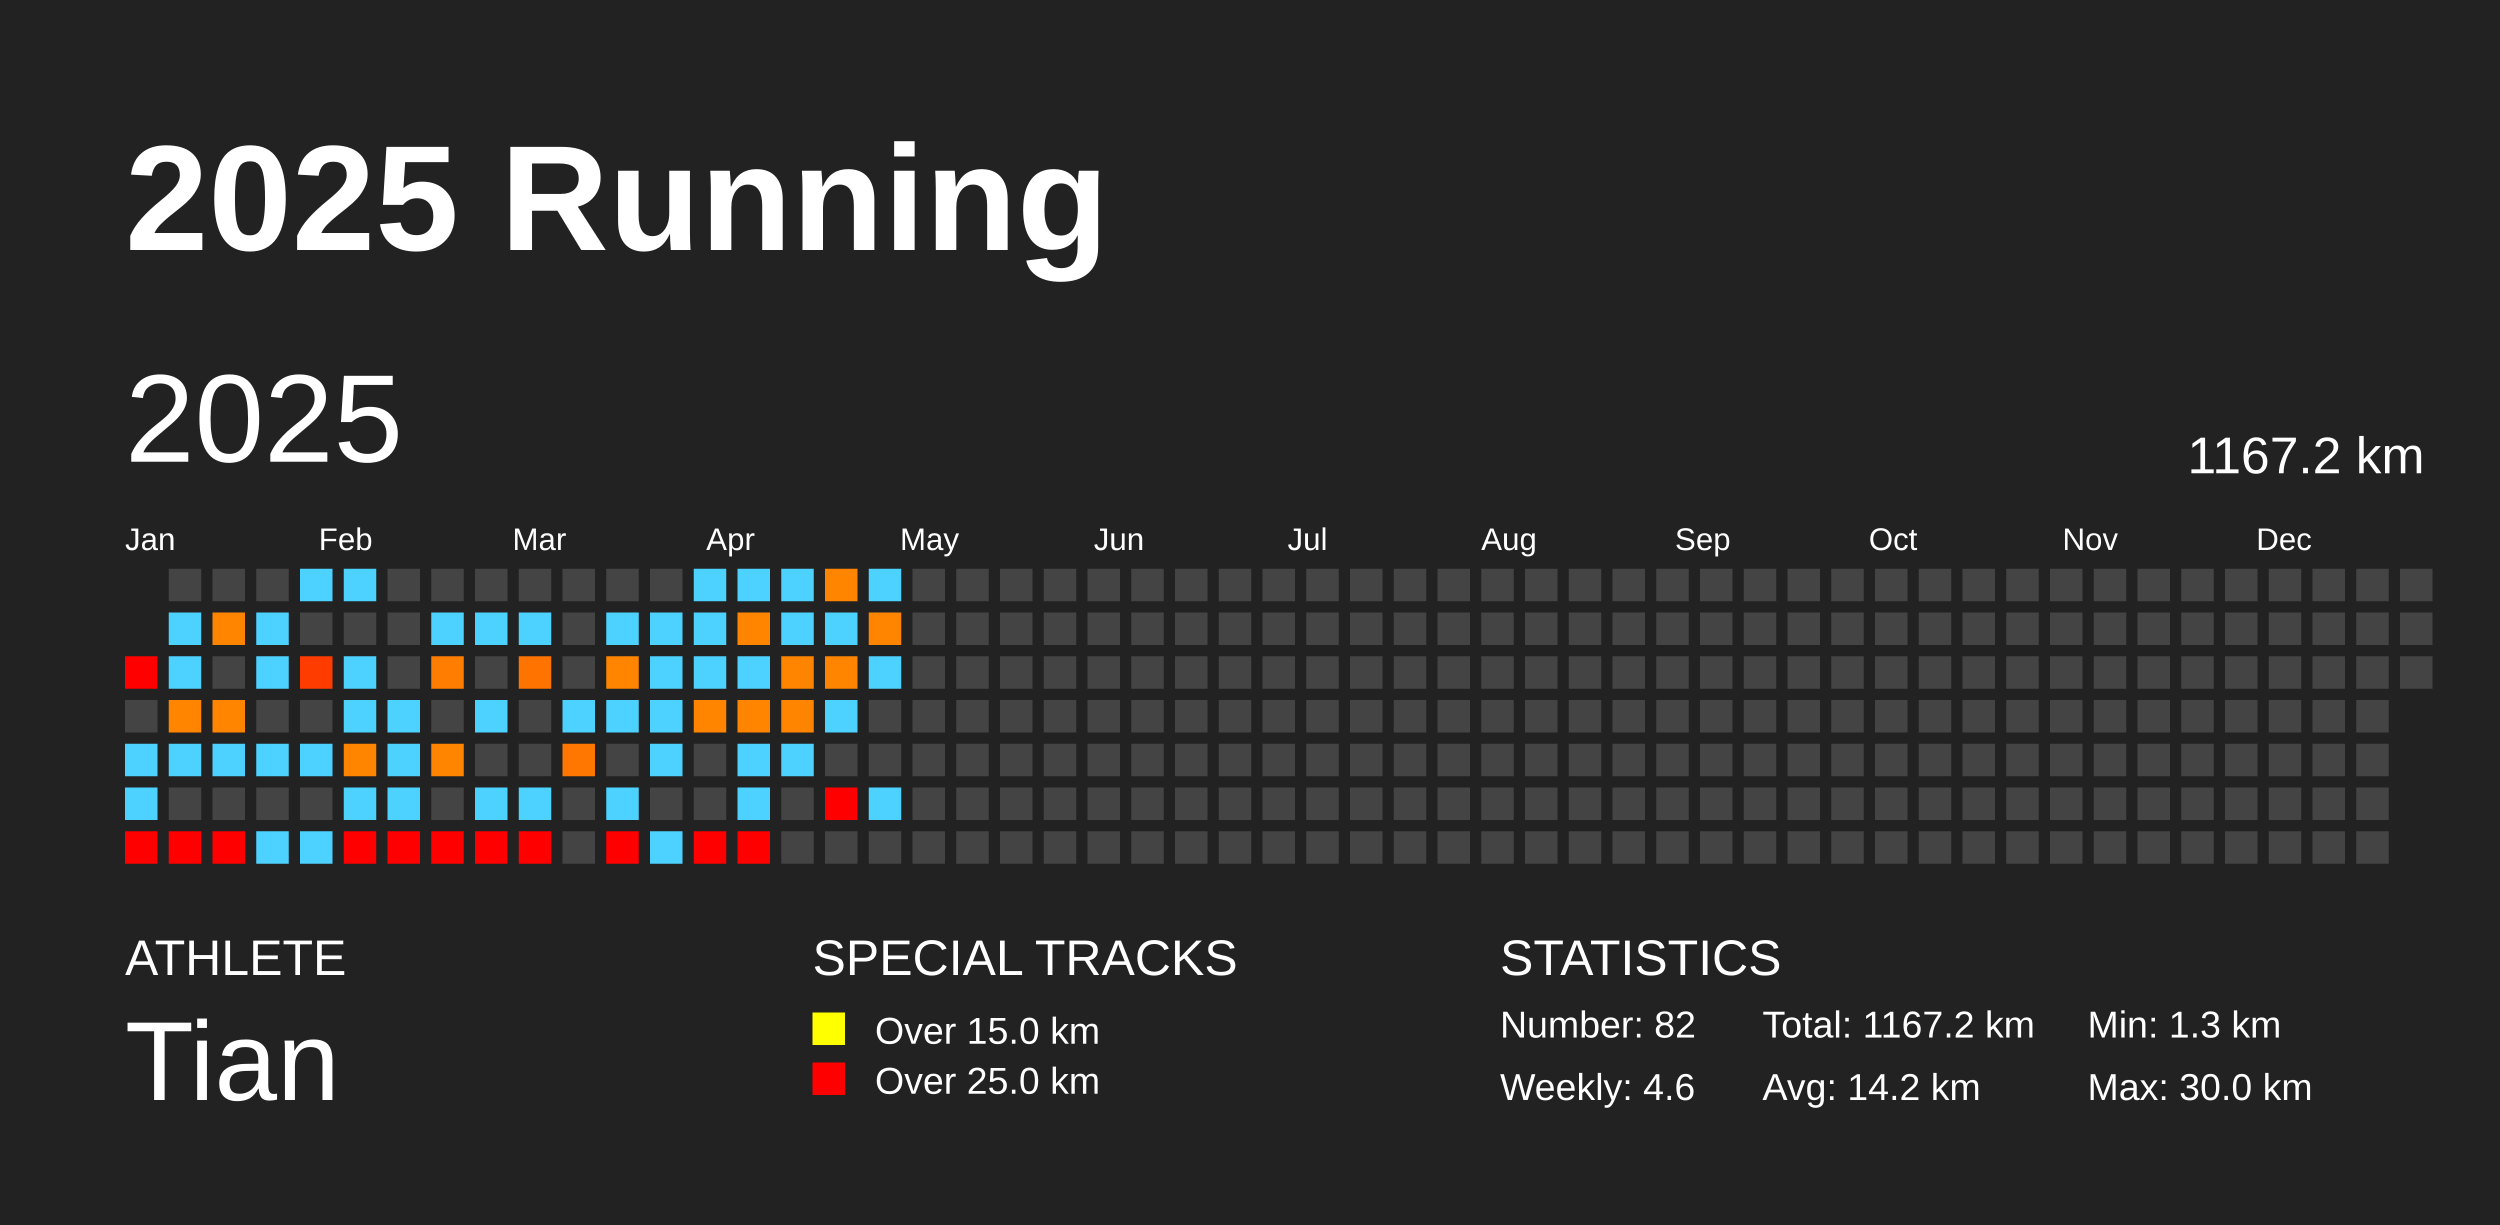
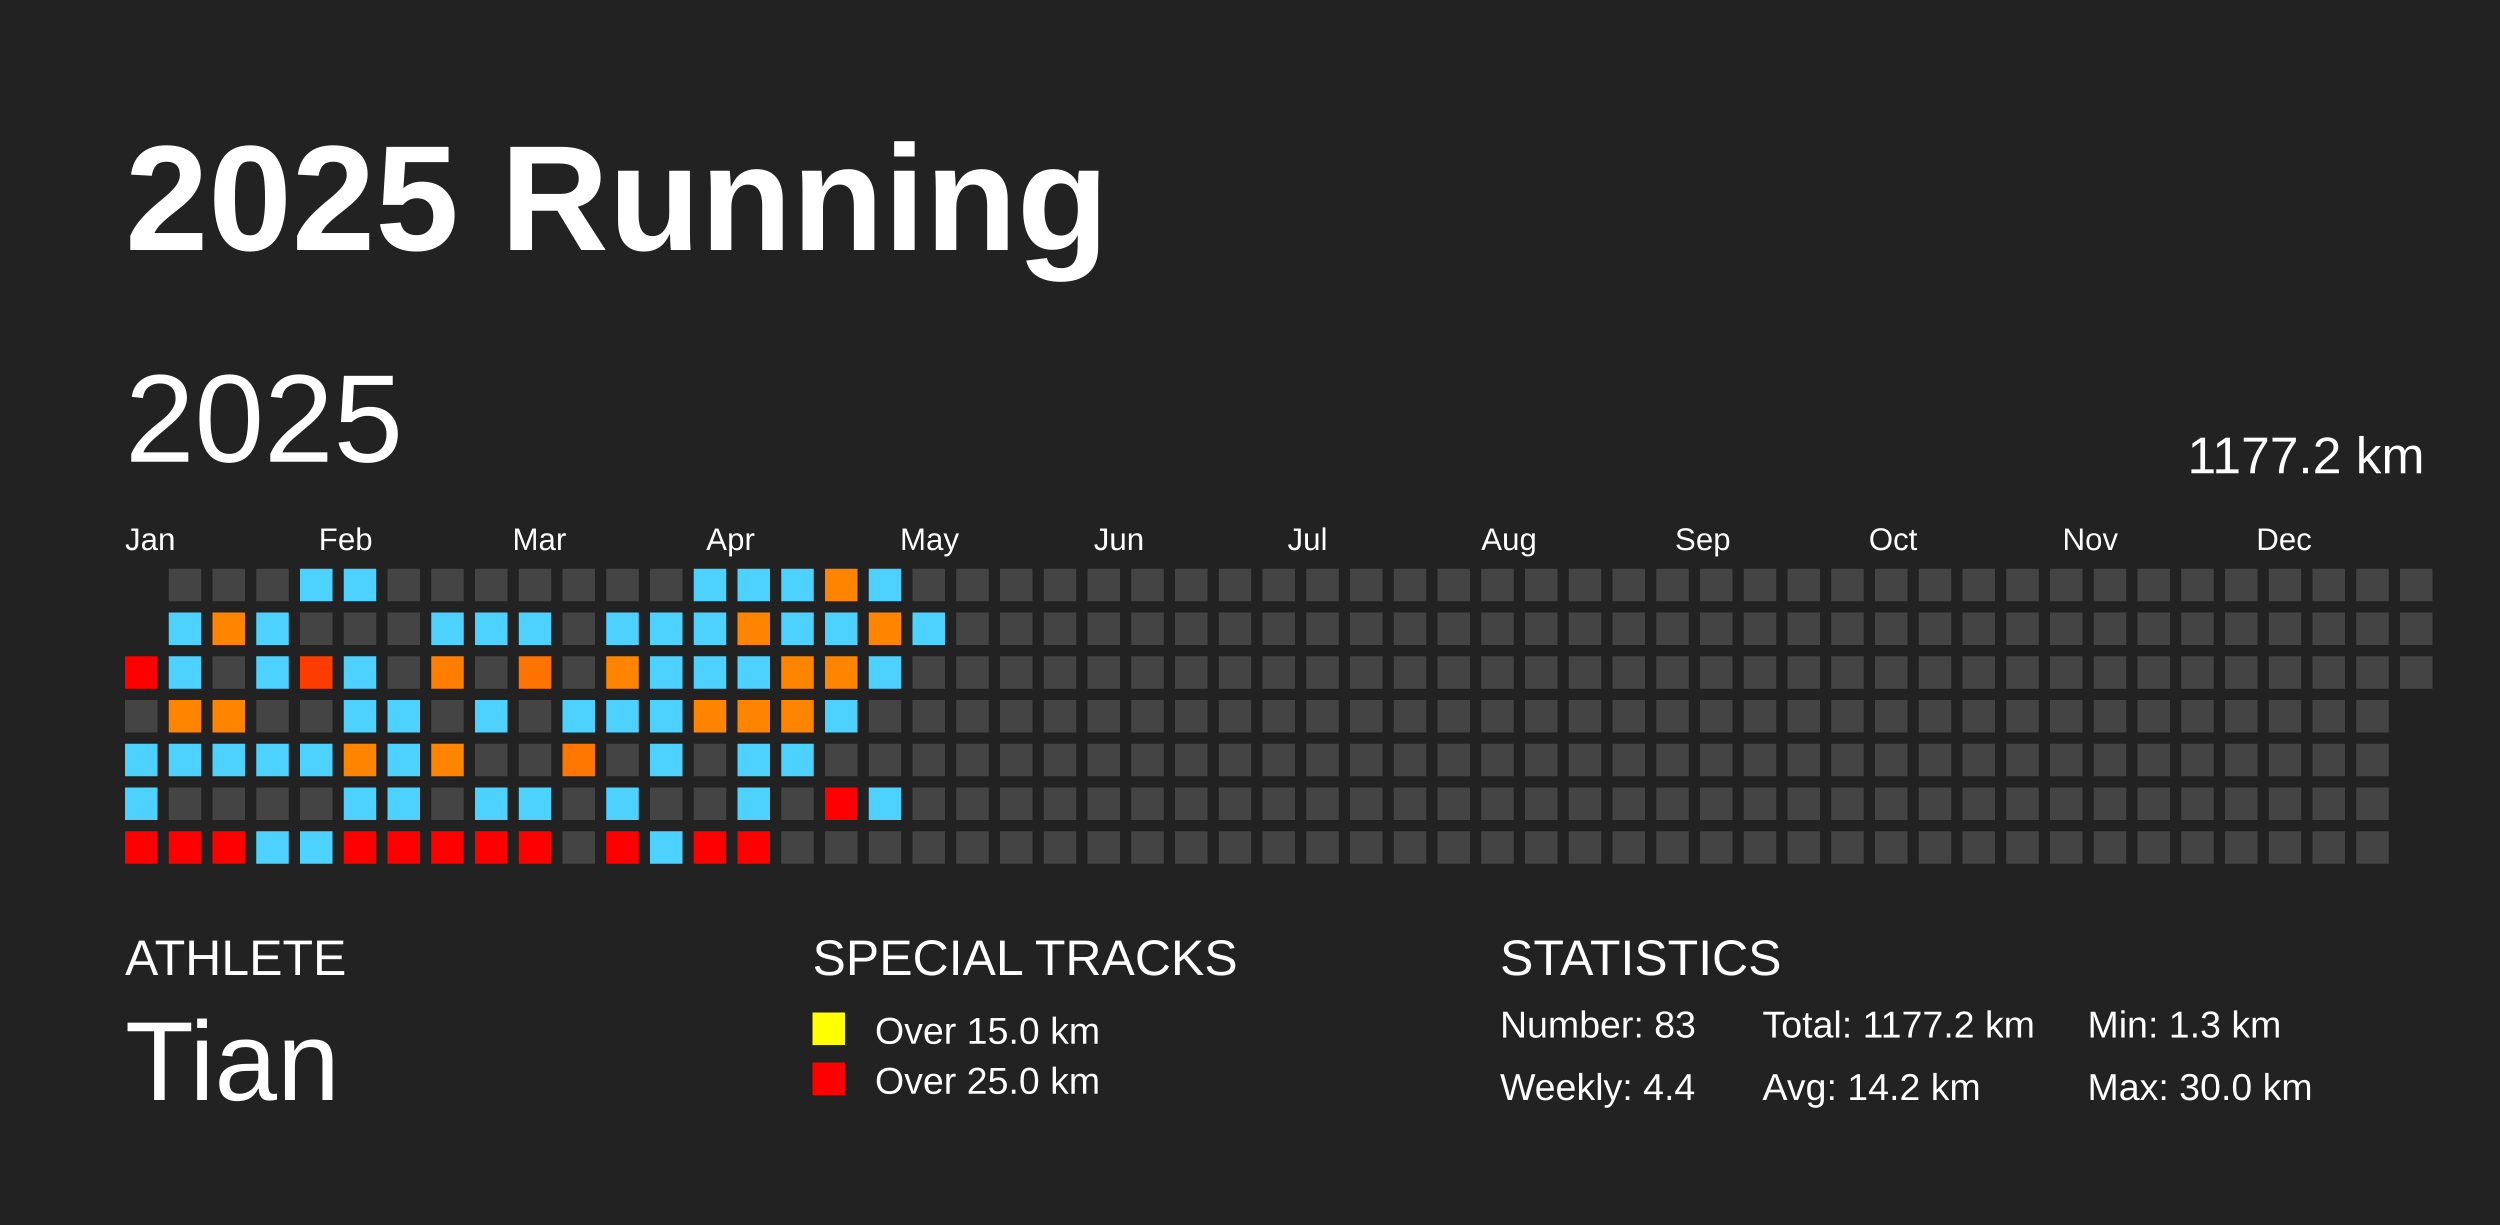
<svg xmlns="http://www.w3.org/2000/svg" baseProfile="full" height="98mm" version="1.1" viewBox="0,0,200,98" width="200mm">
  <defs />
  <rect fill="#222222" height="98" width="200" x="0" y="0" />
  <text fill="#FFFFFF" style="font-size:12px; font-family:Arial; font-weight:bold;" x="10" y="20">2025 Running</text>
  <text fill="#FFFFFF" style="font-size:4px; font-family:Arial" x="10" y="78">ATHLETE</text>
  <text fill="#FFFFFF" style="font-size:9px; font-family:Arial" x="10" y="88">Tian</text>
  <text fill="#FFFFFF" style="font-size:4px; font-family:Arial" x="65" y="78">SPECIAL TRACKS</text>
  <rect fill="yellow" height="2.6" width="2.6" x="65" y="81" />
  <text fill="#FFFFFF" style="font-size:3px; font-family:Arial" x="70" y="83.5">Over 15.0 km</text>
  <rect fill="red" height="2.6" width="2.6" x="65" y="85" />
  <text fill="#FFFFFF" style="font-size:3px; font-family:Arial" x="70" y="87.5">Over 25.0 km</text>
  <text fill="#FFFFFF" style="font-size:4px; font-family:Arial" x="120" y="78">STATISTICS</text>
-   <text fill="#FFFFFF" style="font-size:3px; font-family:Arial" x="120" y="83">Number: 82</text>
-   <text fill="#FFFFFF" style="font-size:3px; font-family:Arial" x="120" y="88">Weekly: 4.6</text>
-   <text fill="#FFFFFF" style="font-size:3px; font-family:Arial" x="141" y="83">Total: 1167.2 km</text>
+   <text fill="#FFFFFF" style="font-size:3px; font-family:Arial" x="120" y="83">Number: 83</text>
+   <text fill="#FFFFFF" style="font-size:3px; font-family:Arial" x="120" y="88">Weekly: 4.4</text>
+   <text fill="#FFFFFF" style="font-size:3px; font-family:Arial" x="141" y="83">Total: 1177.2 km</text>
  <text fill="#FFFFFF" style="font-size:3px; font-family:Arial" x="141" y="88">Avg: 14.2 km</text>
  <text fill="#FFFFFF" style="font-size:3px; font-family:Arial" x="167" y="83">Min: 1.3 km</text>
  <text fill="#FFFFFF" style="font-size:3px; font-family:Arial" x="167" y="88">Max: 30.0 km</text>
  <text dominant-baseline="hanging" fill="#FFFFFF" style="font-size:10.0px; font-family:Arial;" x="10" y="30">2025</text>
-   <text dominant-baseline="hanging" fill="#FFFFFF" style="font-size:4.125px; font-family:Arial;" x="175" y="35">1167.2 km</text>
+   <text dominant-baseline="hanging" fill="#FFFFFF" style="font-size:4.125px; font-family:Arial;" x="175" y="35">1177.2 km</text>
  <text fill="#FFFFFF" style="font-size:2.5px; font-family:Arial" x="10.0" y="44">Jan</text>
  <text fill="#FFFFFF" style="font-size:2.5px; font-family:Arial" x="25.5" y="44">Feb</text>
  <text fill="#FFFFFF" style="font-size:2.5px; font-family:Arial" x="41.0" y="44">Mar</text>
  <text fill="#FFFFFF" style="font-size:2.5px; font-family:Arial" x="56.5" y="44">Apr</text>
  <text fill="#FFFFFF" style="font-size:2.5px; font-family:Arial" x="72.0" y="44">May</text>
  <text fill="#FFFFFF" style="font-size:2.5px; font-family:Arial" x="87.5" y="44">Jun</text>
  <text fill="#FFFFFF" style="font-size:2.5px; font-family:Arial" x="103.0" y="44">Jul</text>
  <text fill="#FFFFFF" style="font-size:2.5px; font-family:Arial" x="118.5" y="44">Aug</text>
  <text fill="#FFFFFF" style="font-size:2.5px; font-family:Arial" x="134.0" y="44">Sep</text>
  <text fill="#FFFFFF" style="font-size:2.5px; font-family:Arial" x="149.5" y="44">Oct</text>
  <text fill="#FFFFFF" style="font-size:2.5px; font-family:Arial" x="165.0" y="44">Nov</text>
  <text fill="#FFFFFF" style="font-size:2.5px; font-family:Arial" x="180.5" y="44">Dec</text>
  <rect fill="red" height="2.6" width="2.6" x="10.0" y="52.5" />
  <rect fill="#444444" height="2.6" width="2.6" x="10.0" y="56.0" />
  <rect fill="#4dd2ff" height="2.6" width="2.6" x="10.0" y="59.5" />
  <rect fill="#4dd2ff" height="2.6" width="2.6" x="10.0" y="63.0" />
  <rect fill="red" height="2.6" width="2.6" x="10.0" y="66.5" />
  <rect fill="#444444" height="2.6" width="2.6" x="13.5" y="45.5" />
  <rect fill="#4dd2ff" height="2.6" width="2.6" x="13.5" y="49.0" />
  <rect fill="#4dd2ff" height="2.6" width="2.6" x="13.5" y="52.5" />
  <rect fill="#ff8500" height="2.6" width="2.6" x="13.5" y="56.0" />
  <rect fill="#4dd2ff" height="2.6" width="2.6" x="13.5" y="59.5" />
  <rect fill="#444444" height="2.6" width="2.6" x="13.5" y="63.0" />
  <rect fill="red" height="2.6" width="2.6" x="13.5" y="66.5" />
  <rect fill="#444444" height="2.6" width="2.6" x="17.0" y="45.5" />
  <rect fill="#ff8500" height="2.6" width="2.6" x="17.0" y="49.0" />
  <rect fill="#444444" height="2.6" width="2.6" x="17.0" y="52.5" />
  <rect fill="#ff8500" height="2.6" width="2.6" x="17.0" y="56.0" />
  <rect fill="#4dd2ff" height="2.6" width="2.6" x="17.0" y="59.5" />
  <rect fill="#444444" height="2.6" width="2.6" x="17.0" y="63.0" />
  <rect fill="red" height="2.6" width="2.6" x="17.0" y="66.5" />
  <rect fill="#444444" height="2.6" width="2.6" x="20.5" y="45.5" />
  <rect fill="#4dd2ff" height="2.6" width="2.6" x="20.5" y="49.0" />
  <rect fill="#4dd2ff" height="2.6" width="2.6" x="20.5" y="52.5" />
  <rect fill="#444444" height="2.6" width="2.6" x="20.5" y="56.0" />
  <rect fill="#4dd2ff" height="2.6" width="2.6" x="20.5" y="59.5" />
  <rect fill="#444444" height="2.6" width="2.6" x="20.5" y="63.0" />
  <rect fill="#4dd2ff" height="2.6" width="2.6" x="20.5" y="66.5" />
  <rect fill="#4dd2ff" height="2.6" width="2.6" x="24.0" y="45.5" />
  <rect fill="#444444" height="2.6" width="2.6" x="24.0" y="49.0" />
  <rect fill="#ff3c00" height="2.6" width="2.6" x="24.0" y="52.5" />
  <rect fill="#444444" height="2.6" width="2.6" x="24.0" y="56.0" />
  <rect fill="#4dd2ff" height="2.6" width="2.6" x="24.0" y="59.5" />
  <rect fill="#444444" height="2.6" width="2.6" x="24.0" y="63.0" />
  <rect fill="#4dd2ff" height="2.6" width="2.6" x="24.0" y="66.5" />
  <rect fill="#4dd2ff" height="2.6" width="2.6" x="27.5" y="45.5" />
  <rect fill="#444444" height="2.6" width="2.6" x="27.5" y="49.0" />
  <rect fill="#4dd2ff" height="2.6" width="2.6" x="27.5" y="52.5" />
  <rect fill="#4dd2ff" height="2.6" width="2.6" x="27.5" y="56.0" />
  <rect fill="#ff8500" height="2.6" width="2.6" x="27.5" y="59.5" />
  <rect fill="#4dd2ff" height="2.6" width="2.6" x="27.5" y="63.0" />
  <rect fill="red" height="2.6" width="2.6" x="27.5" y="66.5" />
  <rect fill="#444444" height="2.6" width="2.6" x="31.0" y="45.5" />
  <rect fill="#444444" height="2.6" width="2.6" x="31.0" y="49.0" />
  <rect fill="#444444" height="2.6" width="2.6" x="31.0" y="52.5" />
  <rect fill="#4dd2ff" height="2.6" width="2.6" x="31.0" y="56.0" />
  <rect fill="#4dd2ff" height="2.6" width="2.6" x="31.0" y="59.5" />
  <rect fill="#4dd2ff" height="2.6" width="2.6" x="31.0" y="63.0" />
  <rect fill="red" height="2.6" width="2.6" x="31.0" y="66.5" />
  <rect fill="#444444" height="2.6" width="2.6" x="34.5" y="45.5" />
  <rect fill="#4dd2ff" height="2.6" width="2.6" x="34.5" y="49.0" />
  <rect fill="#ff7d00" height="2.6" width="2.6" x="34.5" y="52.5" />
  <rect fill="#444444" height="2.6" width="2.6" x="34.5" y="56.0" />
  <rect fill="#ff8500" height="2.6" width="2.6" x="34.5" y="59.5" />
  <rect fill="#444444" height="2.6" width="2.6" x="34.5" y="63.0" />
  <rect fill="red" height="2.6" width="2.6" x="34.5" y="66.5" />
  <rect fill="#444444" height="2.6" width="2.6" x="38.0" y="45.5" />
  <rect fill="#4dd2ff" height="2.6" width="2.6" x="38.0" y="49.0" />
  <rect fill="#444444" height="2.6" width="2.6" x="38.0" y="52.5" />
  <rect fill="#4dd2ff" height="2.6" width="2.6" x="38.0" y="56.0" />
  <rect fill="#444444" height="2.6" width="2.6" x="38.0" y="59.5" />
  <rect fill="#4dd2ff" height="2.6" width="2.6" x="38.0" y="63.0" />
  <rect fill="red" height="2.6" width="2.6" x="38.0" y="66.5" />
  <rect fill="#444444" height="2.6" width="2.6" x="41.5" y="45.5" />
  <rect fill="#4dd2ff" height="2.6" width="2.6" x="41.5" y="49.0" />
  <rect fill="#ff7400" height="2.6" width="2.6" x="41.5" y="52.5" />
  <rect fill="#444444" height="2.6" width="2.6" x="41.5" y="56.0" />
  <rect fill="#444444" height="2.6" width="2.6" x="41.5" y="59.5" />
  <rect fill="#4dd2ff" height="2.6" width="2.6" x="41.5" y="63.0" />
  <rect fill="red" height="2.6" width="2.6" x="41.5" y="66.5" />
  <rect fill="#444444" height="2.6" width="2.6" x="45.0" y="45.5" />
  <rect fill="#444444" height="2.6" width="2.6" x="45.0" y="49.0" />
  <rect fill="#444444" height="2.6" width="2.6" x="45.0" y="52.5" />
  <rect fill="#4dd2ff" height="2.6" width="2.6" x="45.0" y="56.0" />
  <rect fill="#ff7700" height="2.6" width="2.6" x="45.0" y="59.5" />
  <rect fill="#444444" height="2.6" width="2.6" x="45.0" y="63.0" />
  <rect fill="#444444" height="2.6" width="2.6" x="45.0" y="66.5" />
  <rect fill="#444444" height="2.6" width="2.6" x="48.5" y="45.5" />
  <rect fill="#4dd2ff" height="2.6" width="2.6" x="48.5" y="49.0" />
  <rect fill="#ff8500" height="2.6" width="2.6" x="48.5" y="52.5" />
  <rect fill="#4dd2ff" height="2.6" width="2.6" x="48.5" y="56.0" />
  <rect fill="#444444" height="2.6" width="2.6" x="48.5" y="59.5" />
  <rect fill="#4dd2ff" height="2.6" width="2.6" x="48.5" y="63.0" />
  <rect fill="red" height="2.6" width="2.6" x="48.5" y="66.5" />
  <rect fill="#444444" height="2.6" width="2.6" x="52.0" y="45.5" />
  <rect fill="#4dd2ff" height="2.6" width="2.6" x="52.0" y="49.0" />
  <rect fill="#4dd2ff" height="2.6" width="2.6" x="52.0" y="52.5" />
  <rect fill="#4dd2ff" height="2.6" width="2.6" x="52.0" y="56.0" />
  <rect fill="#4dd2ff" height="2.6" width="2.6" x="52.0" y="59.5" />
  <rect fill="#444444" height="2.6" width="2.6" x="52.0" y="63.0" />
  <rect fill="#4dd2ff" height="2.6" width="2.6" x="52.0" y="66.5" />
  <rect fill="#4dd2ff" height="2.6" width="2.6" x="55.5" y="45.5" />
  <rect fill="#4dd2ff" height="2.6" width="2.6" x="55.5" y="49.0" />
  <rect fill="#4dd2ff" height="2.6" width="2.6" x="55.5" y="52.5" />
  <rect fill="#ff8500" height="2.6" width="2.6" x="55.5" y="56.0" />
  <rect fill="#444444" height="2.6" width="2.6" x="55.5" y="59.5" />
  <rect fill="#444444" height="2.6" width="2.6" x="55.5" y="63.0" />
  <rect fill="red" height="2.6" width="2.6" x="55.5" y="66.5" />
  <rect fill="#4dd2ff" height="2.6" width="2.6" x="59.0" y="45.5" />
  <rect fill="#ff8500" height="2.6" width="2.6" x="59.0" y="49.0" />
  <rect fill="#4dd2ff" height="2.6" width="2.6" x="59.0" y="52.5" />
  <rect fill="#ff8500" height="2.6" width="2.6" x="59.0" y="56.0" />
  <rect fill="#4dd2ff" height="2.6" width="2.6" x="59.0" y="59.5" />
  <rect fill="#4dd2ff" height="2.6" width="2.6" x="59.0" y="63.0" />
  <rect fill="red" height="2.6" width="2.6" x="59.0" y="66.5" />
  <rect fill="#4dd2ff" height="2.6" width="2.6" x="62.5" y="45.5" />
  <rect fill="#4dd2ff" height="2.6" width="2.6" x="62.5" y="49.0" />
  <rect fill="#ff8500" height="2.6" width="2.6" x="62.5" y="52.5" />
  <rect fill="#ff8500" height="2.6" width="2.6" x="62.5" y="56.0" />
  <rect fill="#4dd2ff" height="2.6" width="2.6" x="62.5" y="59.5" />
  <rect fill="#444444" height="2.6" width="2.6" x="62.5" y="63.0" />
  <rect fill="#444444" height="2.6" width="2.6" x="62.5" y="66.5" />
  <rect fill="#ff8500" height="2.6" width="2.6" x="66.0" y="45.5" />
  <rect fill="#4dd2ff" height="2.6" width="2.6" x="66.0" y="49.0" />
  <rect fill="#ff8500" height="2.6" width="2.6" x="66.0" y="52.5" />
  <rect fill="#4dd2ff" height="2.6" width="2.6" x="66.0" y="56.0" />
  <rect fill="#444444" height="2.6" width="2.6" x="66.0" y="59.5" />
  <rect fill="red" height="2.6" width="2.6" x="66.0" y="63.0" />
  <rect fill="#444444" height="2.6" width="2.6" x="66.0" y="66.5" />
  <rect fill="#4dd2ff" height="2.6" width="2.6" x="69.5" y="45.5" />
  <rect fill="#ff8500" height="2.6" width="2.6" x="69.5" y="49.0" />
  <rect fill="#4dd2ff" height="2.6" width="2.6" x="69.5" y="52.5" />
  <rect fill="#444444" height="2.6" width="2.6" x="69.5" y="56.0" />
  <rect fill="#444444" height="2.6" width="2.6" x="69.5" y="59.5" />
  <rect fill="#4dd2ff" height="2.6" width="2.6" x="69.5" y="63.0" />
  <rect fill="#444444" height="2.6" width="2.6" x="69.5" y="66.5" />
  <rect fill="#444444" height="2.6" width="2.6" x="73.0" y="45.5" />
-   <rect fill="#444444" height="2.6" width="2.6" x="73.0" y="49.0" />
+   <rect fill="#4dd2ff" height="2.6" width="2.6" x="73.0" y="49.0" />
  <rect fill="#444444" height="2.6" width="2.6" x="73.0" y="52.5" />
  <rect fill="#444444" height="2.6" width="2.6" x="73.0" y="56.0" />
  <rect fill="#444444" height="2.6" width="2.6" x="73.0" y="59.5" />
  <rect fill="#444444" height="2.6" width="2.6" x="73.0" y="63.0" />
  <rect fill="#444444" height="2.6" width="2.6" x="73.0" y="66.5" />
  <rect fill="#444444" height="2.6" width="2.6" x="76.5" y="45.5" />
  <rect fill="#444444" height="2.6" width="2.6" x="76.5" y="49.0" />
  <rect fill="#444444" height="2.6" width="2.6" x="76.5" y="52.5" />
  <rect fill="#444444" height="2.6" width="2.6" x="76.5" y="56.0" />
  <rect fill="#444444" height="2.6" width="2.6" x="76.5" y="59.5" />
  <rect fill="#444444" height="2.6" width="2.6" x="76.5" y="63.0" />
  <rect fill="#444444" height="2.6" width="2.6" x="76.5" y="66.5" />
  <rect fill="#444444" height="2.6" width="2.6" x="80.0" y="45.5" />
  <rect fill="#444444" height="2.6" width="2.6" x="80.0" y="49.0" />
  <rect fill="#444444" height="2.6" width="2.6" x="80.0" y="52.5" />
  <rect fill="#444444" height="2.6" width="2.6" x="80.0" y="56.0" />
  <rect fill="#444444" height="2.6" width="2.6" x="80.0" y="59.5" />
  <rect fill="#444444" height="2.6" width="2.6" x="80.0" y="63.0" />
  <rect fill="#444444" height="2.6" width="2.6" x="80.0" y="66.5" />
  <rect fill="#444444" height="2.6" width="2.6" x="83.5" y="45.5" />
  <rect fill="#444444" height="2.6" width="2.6" x="83.5" y="49.0" />
  <rect fill="#444444" height="2.6" width="2.6" x="83.5" y="52.5" />
  <rect fill="#444444" height="2.6" width="2.6" x="83.5" y="56.0" />
  <rect fill="#444444" height="2.6" width="2.6" x="83.5" y="59.5" />
  <rect fill="#444444" height="2.6" width="2.6" x="83.5" y="63.0" />
  <rect fill="#444444" height="2.6" width="2.6" x="83.5" y="66.5" />
  <rect fill="#444444" height="2.6" width="2.6" x="87.0" y="45.5" />
  <rect fill="#444444" height="2.6" width="2.6" x="87.0" y="49.0" />
  <rect fill="#444444" height="2.6" width="2.6" x="87.0" y="52.5" />
  <rect fill="#444444" height="2.6" width="2.6" x="87.0" y="56.0" />
  <rect fill="#444444" height="2.6" width="2.6" x="87.0" y="59.5" />
  <rect fill="#444444" height="2.6" width="2.6" x="87.0" y="63.0" />
  <rect fill="#444444" height="2.6" width="2.6" x="87.0" y="66.5" />
  <rect fill="#444444" height="2.6" width="2.6" x="90.5" y="45.5" />
  <rect fill="#444444" height="2.6" width="2.6" x="90.5" y="49.0" />
  <rect fill="#444444" height="2.6" width="2.6" x="90.5" y="52.5" />
  <rect fill="#444444" height="2.6" width="2.6" x="90.5" y="56.0" />
  <rect fill="#444444" height="2.6" width="2.6" x="90.5" y="59.5" />
  <rect fill="#444444" height="2.6" width="2.6" x="90.5" y="63.0" />
  <rect fill="#444444" height="2.6" width="2.6" x="90.5" y="66.5" />
  <rect fill="#444444" height="2.6" width="2.6" x="94.0" y="45.5" />
  <rect fill="#444444" height="2.6" width="2.6" x="94.0" y="49.0" />
  <rect fill="#444444" height="2.6" width="2.6" x="94.0" y="52.5" />
  <rect fill="#444444" height="2.6" width="2.6" x="94.0" y="56.0" />
  <rect fill="#444444" height="2.6" width="2.6" x="94.0" y="59.5" />
  <rect fill="#444444" height="2.6" width="2.6" x="94.0" y="63.0" />
  <rect fill="#444444" height="2.6" width="2.6" x="94.0" y="66.5" />
  <rect fill="#444444" height="2.6" width="2.6" x="97.5" y="45.5" />
  <rect fill="#444444" height="2.6" width="2.6" x="97.5" y="49.0" />
  <rect fill="#444444" height="2.6" width="2.6" x="97.5" y="52.5" />
  <rect fill="#444444" height="2.6" width="2.6" x="97.5" y="56.0" />
  <rect fill="#444444" height="2.6" width="2.6" x="97.5" y="59.5" />
  <rect fill="#444444" height="2.6" width="2.6" x="97.5" y="63.0" />
  <rect fill="#444444" height="2.6" width="2.6" x="97.5" y="66.5" />
  <rect fill="#444444" height="2.6" width="2.6" x="101.0" y="45.5" />
  <rect fill="#444444" height="2.6" width="2.6" x="101.0" y="49.0" />
  <rect fill="#444444" height="2.6" width="2.6" x="101.0" y="52.5" />
  <rect fill="#444444" height="2.6" width="2.6" x="101.0" y="56.0" />
  <rect fill="#444444" height="2.6" width="2.6" x="101.0" y="59.5" />
  <rect fill="#444444" height="2.6" width="2.6" x="101.0" y="63.0" />
  <rect fill="#444444" height="2.6" width="2.6" x="101.0" y="66.5" />
  <rect fill="#444444" height="2.6" width="2.6" x="104.5" y="45.5" />
  <rect fill="#444444" height="2.6" width="2.6" x="104.5" y="49.0" />
  <rect fill="#444444" height="2.6" width="2.6" x="104.5" y="52.5" />
  <rect fill="#444444" height="2.6" width="2.6" x="104.5" y="56.0" />
  <rect fill="#444444" height="2.6" width="2.6" x="104.5" y="59.5" />
  <rect fill="#444444" height="2.6" width="2.6" x="104.5" y="63.0" />
  <rect fill="#444444" height="2.6" width="2.6" x="104.5" y="66.5" />
  <rect fill="#444444" height="2.6" width="2.6" x="108.0" y="45.5" />
  <rect fill="#444444" height="2.6" width="2.6" x="108.0" y="49.0" />
  <rect fill="#444444" height="2.6" width="2.6" x="108.0" y="52.5" />
  <rect fill="#444444" height="2.6" width="2.6" x="108.0" y="56.0" />
  <rect fill="#444444" height="2.6" width="2.6" x="108.0" y="59.5" />
  <rect fill="#444444" height="2.6" width="2.6" x="108.0" y="63.0" />
  <rect fill="#444444" height="2.6" width="2.6" x="108.0" y="66.5" />
  <rect fill="#444444" height="2.6" width="2.6" x="111.5" y="45.5" />
  <rect fill="#444444" height="2.6" width="2.6" x="111.5" y="49.0" />
  <rect fill="#444444" height="2.6" width="2.6" x="111.5" y="52.5" />
  <rect fill="#444444" height="2.6" width="2.6" x="111.5" y="56.0" />
  <rect fill="#444444" height="2.6" width="2.6" x="111.5" y="59.5" />
  <rect fill="#444444" height="2.6" width="2.6" x="111.5" y="63.0" />
  <rect fill="#444444" height="2.6" width="2.6" x="111.5" y="66.5" />
  <rect fill="#444444" height="2.6" width="2.6" x="115.0" y="45.5" />
  <rect fill="#444444" height="2.6" width="2.6" x="115.0" y="49.0" />
  <rect fill="#444444" height="2.6" width="2.6" x="115.0" y="52.5" />
  <rect fill="#444444" height="2.6" width="2.6" x="115.0" y="56.0" />
  <rect fill="#444444" height="2.6" width="2.6" x="115.0" y="59.5" />
  <rect fill="#444444" height="2.6" width="2.6" x="115.0" y="63.0" />
  <rect fill="#444444" height="2.6" width="2.6" x="115.0" y="66.5" />
  <rect fill="#444444" height="2.6" width="2.6" x="118.5" y="45.5" />
  <rect fill="#444444" height="2.6" width="2.6" x="118.5" y="49.0" />
  <rect fill="#444444" height="2.6" width="2.6" x="118.5" y="52.5" />
  <rect fill="#444444" height="2.6" width="2.6" x="118.5" y="56.0" />
  <rect fill="#444444" height="2.6" width="2.6" x="118.5" y="59.5" />
  <rect fill="#444444" height="2.6" width="2.6" x="118.5" y="63.0" />
  <rect fill="#444444" height="2.6" width="2.6" x="118.5" y="66.5" />
  <rect fill="#444444" height="2.6" width="2.6" x="122.0" y="45.5" />
  <rect fill="#444444" height="2.6" width="2.6" x="122.0" y="49.0" />
  <rect fill="#444444" height="2.6" width="2.6" x="122.0" y="52.5" />
  <rect fill="#444444" height="2.6" width="2.6" x="122.0" y="56.0" />
  <rect fill="#444444" height="2.6" width="2.6" x="122.0" y="59.5" />
  <rect fill="#444444" height="2.6" width="2.6" x="122.0" y="63.0" />
  <rect fill="#444444" height="2.6" width="2.6" x="122.0" y="66.5" />
  <rect fill="#444444" height="2.6" width="2.6" x="125.5" y="45.5" />
  <rect fill="#444444" height="2.6" width="2.6" x="125.5" y="49.0" />
  <rect fill="#444444" height="2.6" width="2.6" x="125.5" y="52.5" />
  <rect fill="#444444" height="2.6" width="2.6" x="125.5" y="56.0" />
  <rect fill="#444444" height="2.6" width="2.6" x="125.5" y="59.5" />
  <rect fill="#444444" height="2.6" width="2.6" x="125.5" y="63.0" />
  <rect fill="#444444" height="2.6" width="2.6" x="125.5" y="66.5" />
  <rect fill="#444444" height="2.6" width="2.6" x="129.0" y="45.5" />
  <rect fill="#444444" height="2.6" width="2.6" x="129.0" y="49.0" />
  <rect fill="#444444" height="2.6" width="2.6" x="129.0" y="52.5" />
  <rect fill="#444444" height="2.6" width="2.6" x="129.0" y="56.0" />
  <rect fill="#444444" height="2.6" width="2.6" x="129.0" y="59.5" />
  <rect fill="#444444" height="2.6" width="2.6" x="129.0" y="63.0" />
  <rect fill="#444444" height="2.6" width="2.6" x="129.0" y="66.5" />
  <rect fill="#444444" height="2.6" width="2.6" x="132.5" y="45.5" />
  <rect fill="#444444" height="2.6" width="2.6" x="132.5" y="49.0" />
  <rect fill="#444444" height="2.6" width="2.6" x="132.5" y="52.5" />
  <rect fill="#444444" height="2.6" width="2.6" x="132.5" y="56.0" />
  <rect fill="#444444" height="2.6" width="2.6" x="132.5" y="59.5" />
  <rect fill="#444444" height="2.6" width="2.6" x="132.5" y="63.0" />
  <rect fill="#444444" height="2.6" width="2.6" x="132.5" y="66.5" />
  <rect fill="#444444" height="2.6" width="2.6" x="136.0" y="45.5" />
  <rect fill="#444444" height="2.6" width="2.6" x="136.0" y="49.0" />
  <rect fill="#444444" height="2.6" width="2.6" x="136.0" y="52.5" />
  <rect fill="#444444" height="2.6" width="2.6" x="136.0" y="56.0" />
  <rect fill="#444444" height="2.6" width="2.6" x="136.0" y="59.5" />
  <rect fill="#444444" height="2.6" width="2.6" x="136.0" y="63.0" />
  <rect fill="#444444" height="2.6" width="2.6" x="136.0" y="66.5" />
  <rect fill="#444444" height="2.6" width="2.6" x="139.5" y="45.5" />
  <rect fill="#444444" height="2.6" width="2.6" x="139.5" y="49.0" />
  <rect fill="#444444" height="2.6" width="2.6" x="139.5" y="52.5" />
  <rect fill="#444444" height="2.6" width="2.6" x="139.5" y="56.0" />
  <rect fill="#444444" height="2.6" width="2.6" x="139.5" y="59.5" />
  <rect fill="#444444" height="2.6" width="2.6" x="139.5" y="63.0" />
  <rect fill="#444444" height="2.6" width="2.6" x="139.5" y="66.5" />
  <rect fill="#444444" height="2.6" width="2.6" x="143.0" y="45.5" />
  <rect fill="#444444" height="2.6" width="2.6" x="143.0" y="49.0" />
  <rect fill="#444444" height="2.6" width="2.6" x="143.0" y="52.5" />
  <rect fill="#444444" height="2.6" width="2.6" x="143.0" y="56.0" />
  <rect fill="#444444" height="2.6" width="2.6" x="143.0" y="59.5" />
  <rect fill="#444444" height="2.6" width="2.6" x="143.0" y="63.0" />
  <rect fill="#444444" height="2.6" width="2.6" x="143.0" y="66.5" />
  <rect fill="#444444" height="2.6" width="2.6" x="146.5" y="45.5" />
  <rect fill="#444444" height="2.6" width="2.6" x="146.5" y="49.0" />
  <rect fill="#444444" height="2.6" width="2.6" x="146.5" y="52.5" />
  <rect fill="#444444" height="2.6" width="2.6" x="146.5" y="56.0" />
  <rect fill="#444444" height="2.6" width="2.6" x="146.5" y="59.5" />
  <rect fill="#444444" height="2.6" width="2.6" x="146.5" y="63.0" />
  <rect fill="#444444" height="2.6" width="2.6" x="146.5" y="66.5" />
  <rect fill="#444444" height="2.6" width="2.6" x="150.0" y="45.5" />
  <rect fill="#444444" height="2.6" width="2.6" x="150.0" y="49.0" />
  <rect fill="#444444" height="2.6" width="2.6" x="150.0" y="52.5" />
  <rect fill="#444444" height="2.6" width="2.6" x="150.0" y="56.0" />
  <rect fill="#444444" height="2.6" width="2.6" x="150.0" y="59.5" />
  <rect fill="#444444" height="2.6" width="2.6" x="150.0" y="63.0" />
  <rect fill="#444444" height="2.6" width="2.6" x="150.0" y="66.5" />
  <rect fill="#444444" height="2.6" width="2.6" x="153.5" y="45.5" />
  <rect fill="#444444" height="2.6" width="2.6" x="153.5" y="49.0" />
  <rect fill="#444444" height="2.6" width="2.6" x="153.5" y="52.5" />
  <rect fill="#444444" height="2.6" width="2.6" x="153.5" y="56.0" />
  <rect fill="#444444" height="2.6" width="2.6" x="153.5" y="59.5" />
  <rect fill="#444444" height="2.6" width="2.6" x="153.5" y="63.0" />
  <rect fill="#444444" height="2.6" width="2.6" x="153.5" y="66.5" />
  <rect fill="#444444" height="2.6" width="2.6" x="157.0" y="45.5" />
  <rect fill="#444444" height="2.6" width="2.6" x="157.0" y="49.0" />
  <rect fill="#444444" height="2.6" width="2.6" x="157.0" y="52.5" />
  <rect fill="#444444" height="2.6" width="2.6" x="157.0" y="56.0" />
  <rect fill="#444444" height="2.6" width="2.6" x="157.0" y="59.5" />
  <rect fill="#444444" height="2.6" width="2.6" x="157.0" y="63.0" />
  <rect fill="#444444" height="2.6" width="2.6" x="157.0" y="66.5" />
  <rect fill="#444444" height="2.6" width="2.6" x="160.5" y="45.5" />
  <rect fill="#444444" height="2.6" width="2.6" x="160.5" y="49.0" />
  <rect fill="#444444" height="2.6" width="2.6" x="160.5" y="52.5" />
  <rect fill="#444444" height="2.6" width="2.6" x="160.5" y="56.0" />
  <rect fill="#444444" height="2.6" width="2.6" x="160.5" y="59.5" />
  <rect fill="#444444" height="2.6" width="2.6" x="160.5" y="63.0" />
  <rect fill="#444444" height="2.6" width="2.6" x="160.5" y="66.5" />
  <rect fill="#444444" height="2.6" width="2.6" x="164.0" y="45.5" />
  <rect fill="#444444" height="2.6" width="2.6" x="164.0" y="49.0" />
  <rect fill="#444444" height="2.6" width="2.6" x="164.0" y="52.5" />
  <rect fill="#444444" height="2.6" width="2.6" x="164.0" y="56.0" />
  <rect fill="#444444" height="2.6" width="2.6" x="164.0" y="59.5" />
  <rect fill="#444444" height="2.6" width="2.6" x="164.0" y="63.0" />
  <rect fill="#444444" height="2.6" width="2.6" x="164.0" y="66.5" />
  <rect fill="#444444" height="2.6" width="2.6" x="167.5" y="45.5" />
  <rect fill="#444444" height="2.6" width="2.6" x="167.5" y="49.0" />
  <rect fill="#444444" height="2.6" width="2.6" x="167.5" y="52.5" />
  <rect fill="#444444" height="2.6" width="2.6" x="167.5" y="56.0" />
  <rect fill="#444444" height="2.6" width="2.6" x="167.5" y="59.5" />
  <rect fill="#444444" height="2.6" width="2.6" x="167.5" y="63.0" />
  <rect fill="#444444" height="2.6" width="2.6" x="167.5" y="66.5" />
  <rect fill="#444444" height="2.6" width="2.6" x="171.0" y="45.5" />
  <rect fill="#444444" height="2.6" width="2.6" x="171.0" y="49.0" />
  <rect fill="#444444" height="2.6" width="2.6" x="171.0" y="52.5" />
  <rect fill="#444444" height="2.6" width="2.6" x="171.0" y="56.0" />
  <rect fill="#444444" height="2.6" width="2.6" x="171.0" y="59.5" />
  <rect fill="#444444" height="2.6" width="2.6" x="171.0" y="63.0" />
  <rect fill="#444444" height="2.6" width="2.6" x="171.0" y="66.5" />
  <rect fill="#444444" height="2.6" width="2.6" x="174.5" y="45.5" />
  <rect fill="#444444" height="2.6" width="2.6" x="174.5" y="49.0" />
  <rect fill="#444444" height="2.6" width="2.6" x="174.5" y="52.5" />
  <rect fill="#444444" height="2.6" width="2.6" x="174.5" y="56.0" />
  <rect fill="#444444" height="2.6" width="2.6" x="174.5" y="59.5" />
  <rect fill="#444444" height="2.6" width="2.6" x="174.5" y="63.0" />
  <rect fill="#444444" height="2.6" width="2.6" x="174.5" y="66.5" />
  <rect fill="#444444" height="2.6" width="2.6" x="178.0" y="45.5" />
  <rect fill="#444444" height="2.6" width="2.6" x="178.0" y="49.0" />
  <rect fill="#444444" height="2.6" width="2.6" x="178.0" y="52.5" />
  <rect fill="#444444" height="2.6" width="2.6" x="178.0" y="56.0" />
  <rect fill="#444444" height="2.6" width="2.6" x="178.0" y="59.5" />
  <rect fill="#444444" height="2.6" width="2.6" x="178.0" y="63.0" />
  <rect fill="#444444" height="2.6" width="2.6" x="178.0" y="66.5" />
  <rect fill="#444444" height="2.6" width="2.6" x="181.5" y="45.5" />
  <rect fill="#444444" height="2.6" width="2.6" x="181.5" y="49.0" />
  <rect fill="#444444" height="2.6" width="2.6" x="181.5" y="52.5" />
  <rect fill="#444444" height="2.6" width="2.6" x="181.5" y="56.0" />
  <rect fill="#444444" height="2.6" width="2.6" x="181.5" y="59.5" />
  <rect fill="#444444" height="2.6" width="2.6" x="181.5" y="63.0" />
  <rect fill="#444444" height="2.6" width="2.6" x="181.5" y="66.5" />
  <rect fill="#444444" height="2.6" width="2.6" x="185.0" y="45.5" />
  <rect fill="#444444" height="2.6" width="2.6" x="185.0" y="49.0" />
  <rect fill="#444444" height="2.6" width="2.6" x="185.0" y="52.5" />
  <rect fill="#444444" height="2.6" width="2.6" x="185.0" y="56.0" />
  <rect fill="#444444" height="2.6" width="2.6" x="185.0" y="59.5" />
  <rect fill="#444444" height="2.6" width="2.6" x="185.0" y="63.0" />
  <rect fill="#444444" height="2.6" width="2.6" x="185.0" y="66.5" />
  <rect fill="#444444" height="2.6" width="2.6" x="188.5" y="45.5" />
  <rect fill="#444444" height="2.6" width="2.6" x="188.5" y="49.0" />
  <rect fill="#444444" height="2.6" width="2.6" x="188.5" y="52.5" />
  <rect fill="#444444" height="2.6" width="2.6" x="188.5" y="56.0" />
  <rect fill="#444444" height="2.6" width="2.6" x="188.5" y="59.5" />
  <rect fill="#444444" height="2.6" width="2.6" x="188.5" y="63.0" />
  <rect fill="#444444" height="2.6" width="2.6" x="188.5" y="66.5" />
  <rect fill="#444444" height="2.6" width="2.6" x="192.0" y="45.5" />
  <rect fill="#444444" height="2.6" width="2.6" x="192.0" y="49.0" />
  <rect fill="#444444" height="2.6" width="2.6" x="192.0" y="52.5" />
</svg>
